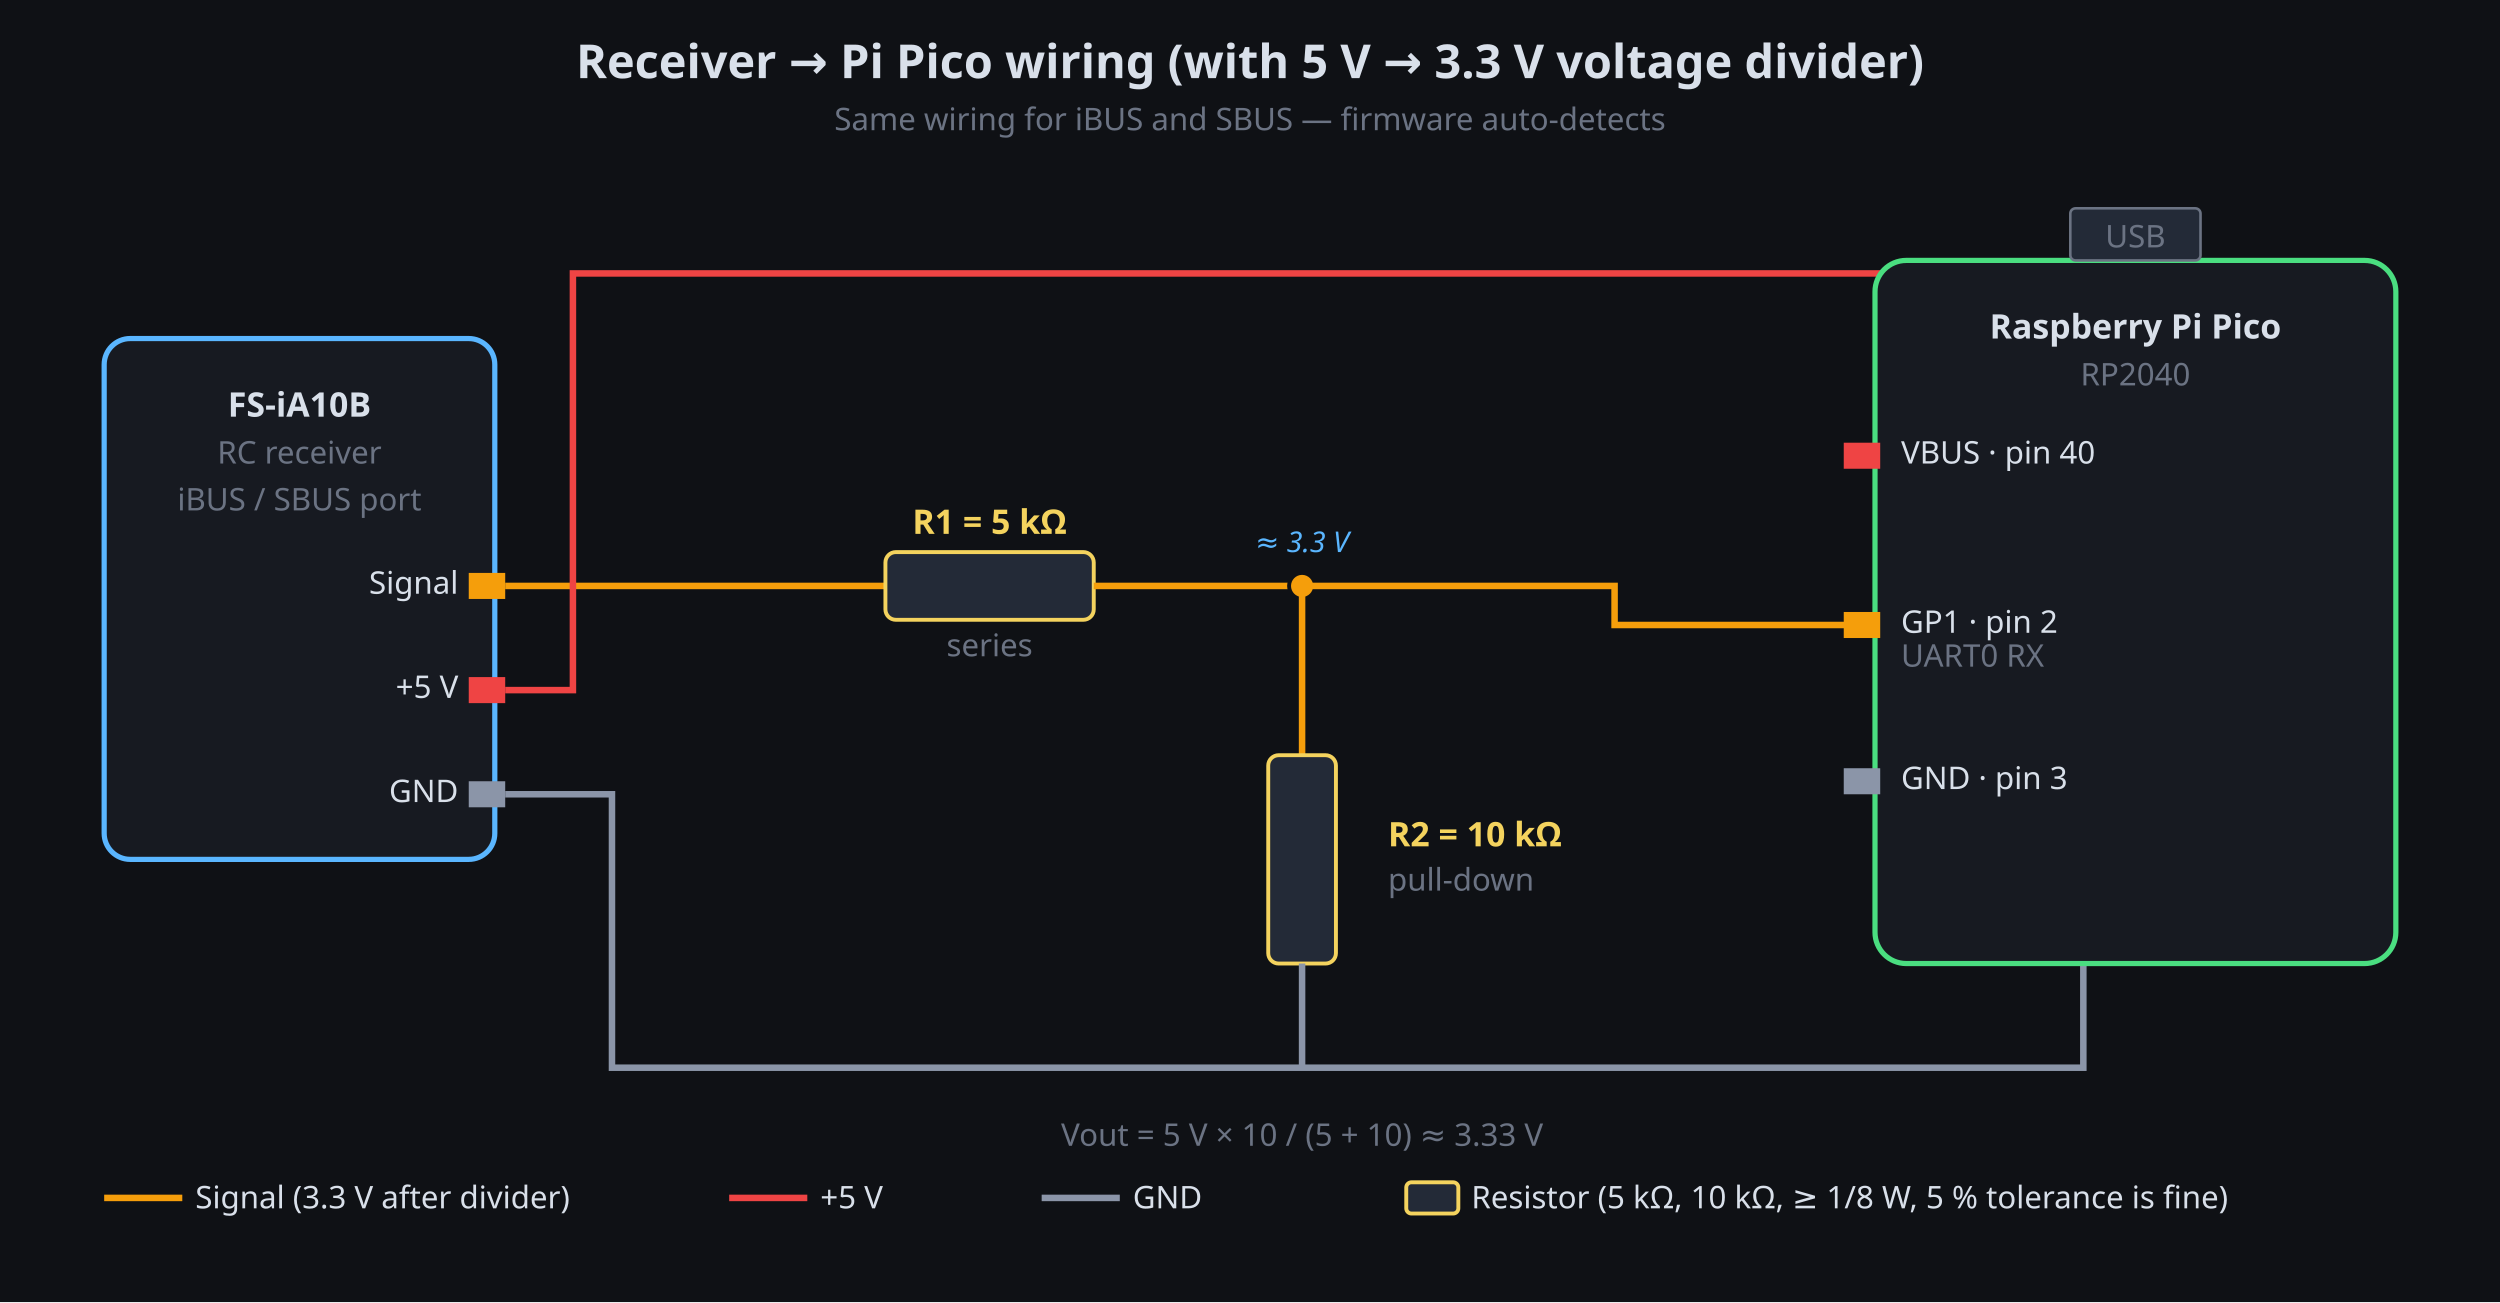
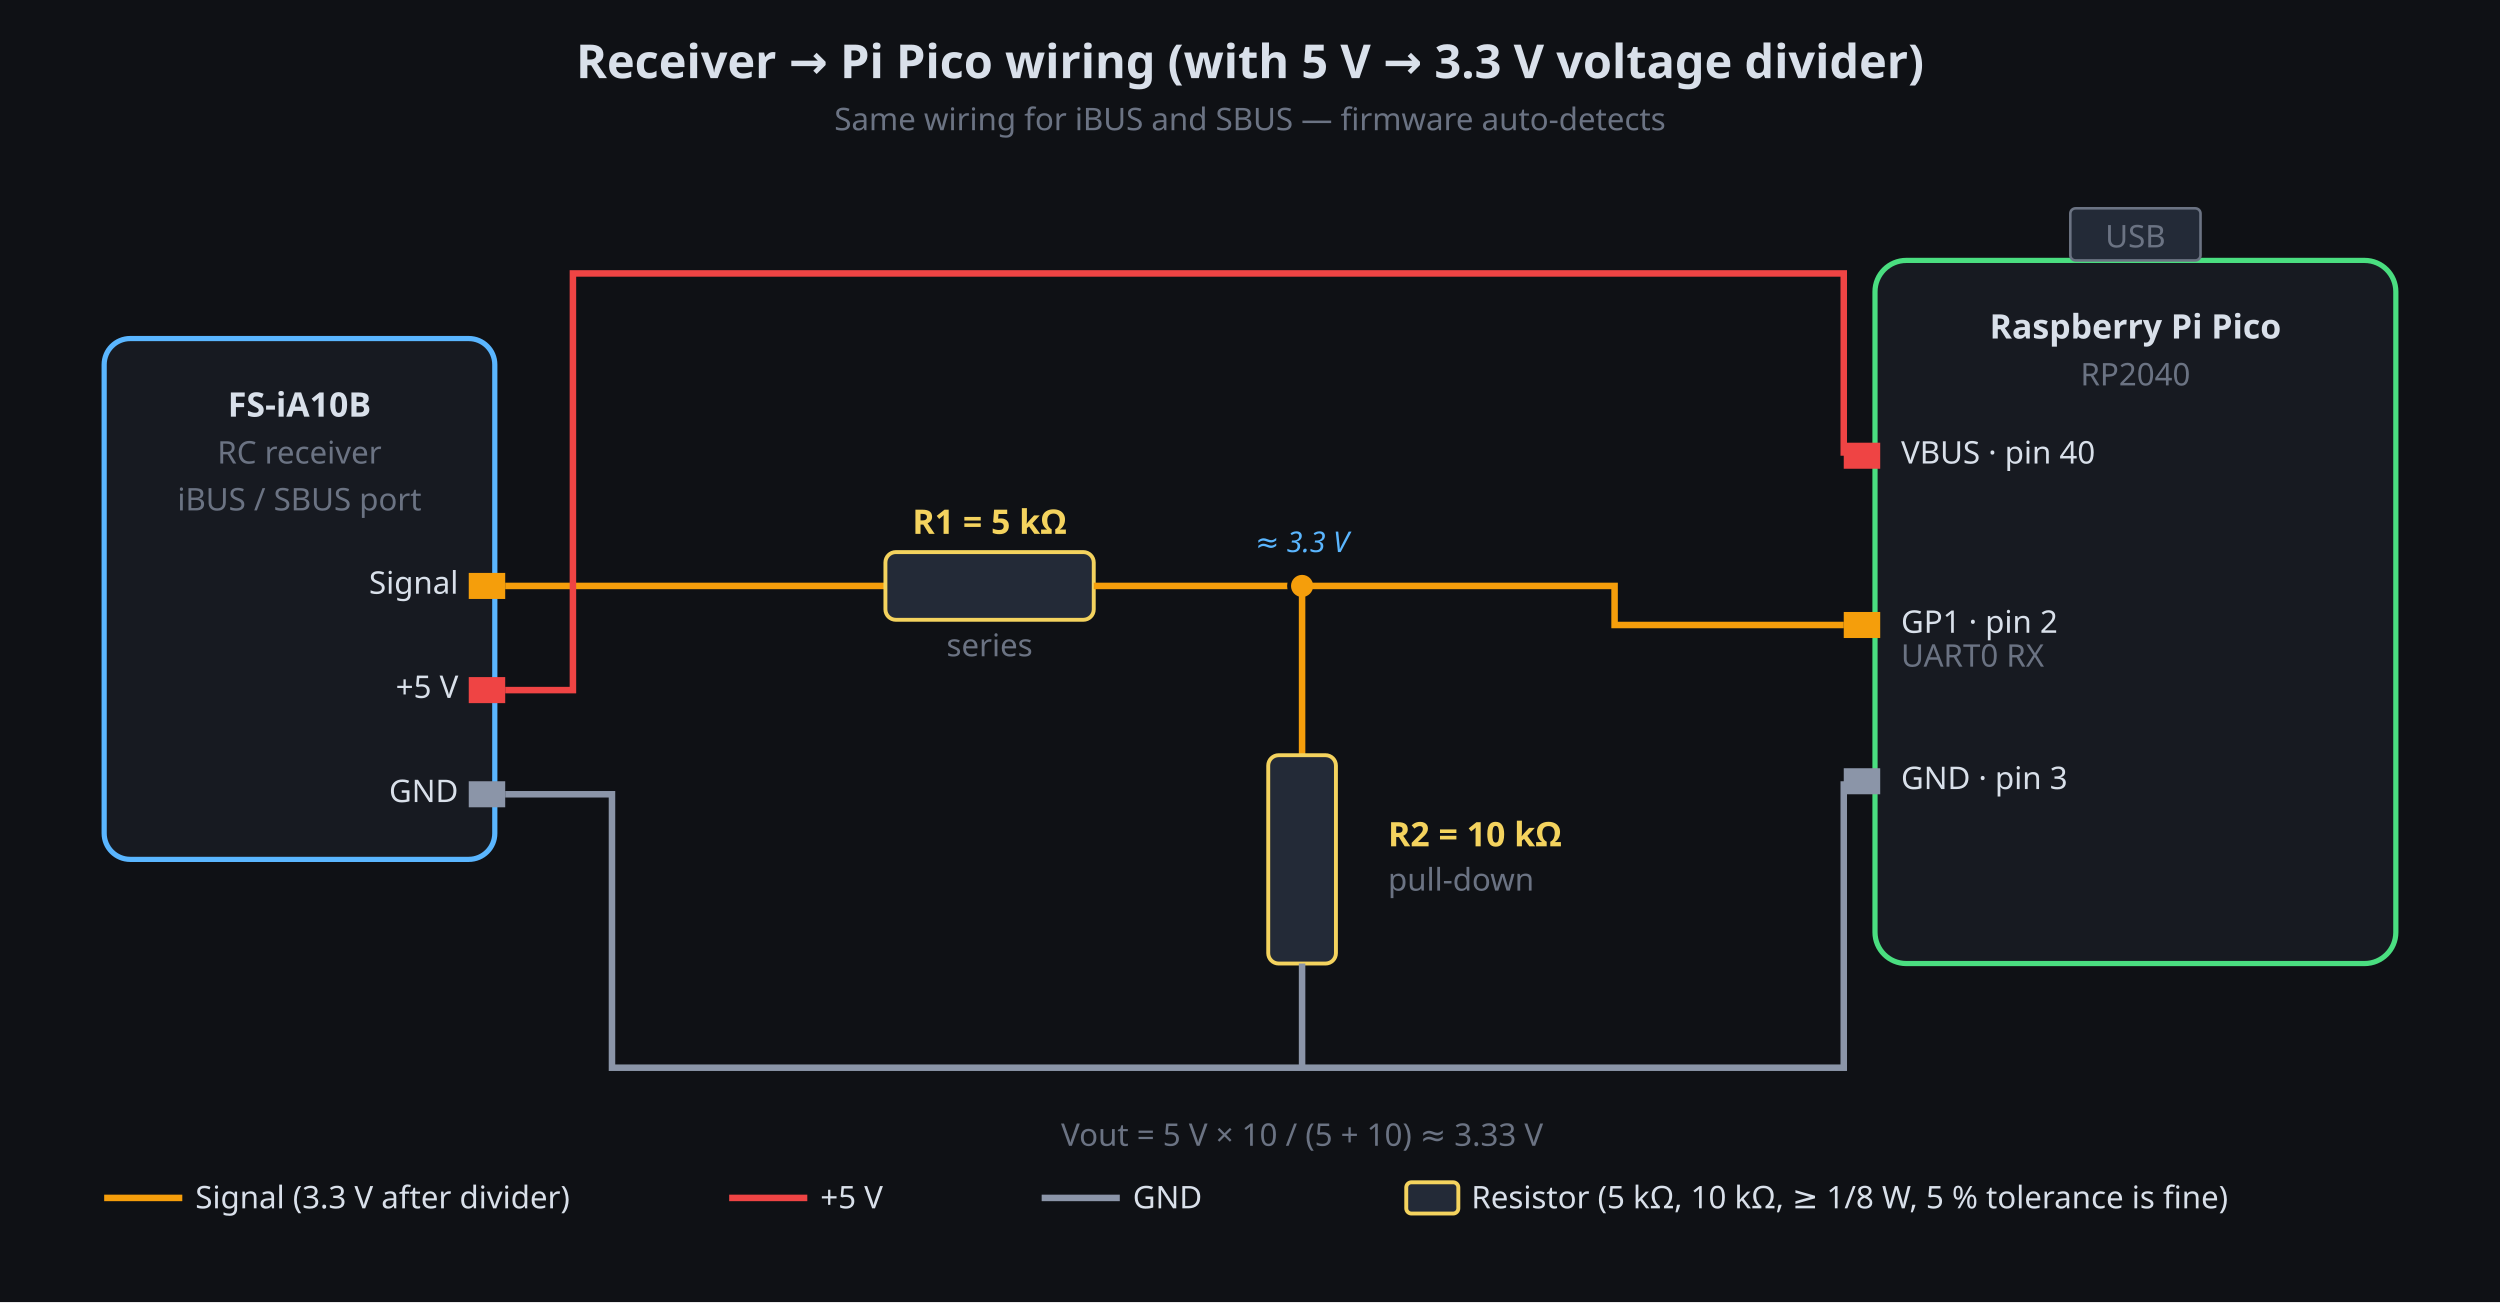
<svg xmlns="http://www.w3.org/2000/svg" viewBox="0 0 960 500" font-family="ui-sans-serif, system-ui, sans-serif">
  <defs>
    <style>
      .bg      { fill: #0f1115; }
      .panel   { fill: #171a21; stroke: #2a3040; stroke-width: 1.5; }
      .rx      { fill: #171a21; stroke: #5ab6ff; stroke-width: 2; }
      .pico    { fill: #171a21; stroke: #4ade80; stroke-width: 2; }
      .usb     { fill: #232a37; stroke: #6b7383; stroke-width: 1; }
      .resistor{ fill: #232a37; stroke: #f4d35e; stroke-width: 1.5; }
      .sig     { stroke: #f59e0b; stroke-width: 2.5; fill: none; }
      .vcc     { stroke: #ef4444; stroke-width: 2.5; fill: none; }
      .gnd     { stroke: #8b95a8; stroke-width: 2.5; fill: none; }
      .pin-sig { fill: #f59e0b; }
      .pin-vcc { fill: #ef4444; }
      .pin-gnd { fill: #8b95a8; }
      .title   { fill: #d9e0ea; font-size: 18px; font-weight: 700; }
      .sub     { fill: #6b7383; font-size: 12px; }
      .label   { fill: #d9e0ea; font-size: 13px; }
      .pin     { fill: #d9e0ea; font-size: 12px; }
      .hint    { fill: #5ab6ff; font-size: 11px; font-style: italic; }
      .rlabel  { fill: #f4d35e; font-size: 13px; font-weight: 600; }
      .node    { fill: #f59e0b; stroke: #0f1115; stroke-width: 1.5; }
    </style>
  </defs>
  <rect class="bg" width="960" height="500" />
  <text class="title" x="480" y="30" text-anchor="middle">
    Receiver → Pi Pico wiring (with 5 V → 3.3 V voltage divider)
  </text>
  <text class="sub" x="480" y="50" text-anchor="middle">
    Same wiring for iBUS and SBUS — firmware auto-detects
  </text>
  <rect class="rx" x="40" y="130" width="150" height="200" rx="10" />
  <text class="label" x="115" y="160" text-anchor="middle" font-weight="700">FS-iA10B</text>
  <text class="sub" x="115" y="178" text-anchor="middle">RC receiver</text>
  <text class="sub" x="115" y="196" text-anchor="middle">iBUS / SBUS port</text>
  <rect class="pin-sig" x="180" y="220" width="14" height="10" />
  <text class="pin" x="176" y="228" text-anchor="end">Signal</text>
  <rect class="pin-vcc" x="180" y="260" width="14" height="10" />
  <text class="pin" x="176" y="268" text-anchor="end">+5 V</text>
  <rect class="pin-gnd" x="180" y="300" width="14" height="10" />
  <text class="pin" x="176" y="308" text-anchor="end">GND</text>
  <path class="sig" d="M 194 225 L 340 225" />
  <rect class="resistor" x="340" y="212" width="80" height="26" rx="4" />
  <text class="rlabel" x="380" y="205" text-anchor="middle">R1 = 5 kΩ</text>
  <text class="sub" x="380" y="252" text-anchor="middle">series</text>
  <path class="sig" d="M 420 225 L 500 225" />
  <circle class="node" cx="500" cy="225" r="5" />
  <text class="hint" x="500" y="212" text-anchor="middle">≈ 3.3 V</text>
  <path class="sig" d="M 500 225 L 500 290" />
  <rect class="resistor" x="487" y="290" width="26" height="80" rx="4" />
  <text class="rlabel" x="533" y="325" text-anchor="start">R2 = 10 kΩ</text>
  <text class="sub" x="533" y="342" text-anchor="start">pull-down</text>
  <path class="gnd" d="M 500 370 L 500 410" />
  <text class="sub" x="500" y="440" text-anchor="middle">
    Vout = 5 V × 10 / (5 + 10) ≈ 3.33 V
  </text>
-   <path class="sig" d="M 500 225 L 620 225 L 620 240 L 720 240" />
-   <path class="vcc" d="M 194 265 L 220 265 L 220 105 L 780 105 L 780 175" />
-   <path class="gnd" d="M 194 305 L 235 305 L 235 410 L 800 410 L 800 300" />
+   <path class="sig" d="M 500 225 L 620 225 L 620 240 L 708 240" />
+   <path class="vcc" d="M 194 265 L 220 265 L 220 105 L 708 105 L 708 175" />
+   <path class="gnd" d="M 194 305 L 235 305 L 235 410 L 708 410 L 708 300" />
  <rect class="pico" x="720" y="100" width="200" height="270" rx="12" />
  <rect class="usb" x="795" y="80" width="50" height="20" rx="2" />
  <text class="sub" x="820" y="95" text-anchor="middle">USB</text>
  <text class="label" x="820" y="130" text-anchor="middle" font-weight="700">Raspberry Pi Pico</text>
  <text class="sub" x="820" y="148" text-anchor="middle">RP2040</text>
  <rect class="pin-vcc" x="708" y="170" width="14" height="10" />
  <text class="pin" x="730" y="178" text-anchor="start">VBUS · pin 40</text>
  <rect class="pin-sig" x="708" y="235" width="14" height="10" />
  <text class="pin" x="730" y="243" text-anchor="start">GP1 · pin 2</text>
  <text class="sub" x="730" y="256" text-anchor="start">UART0 RX</text>
  <rect class="pin-gnd" x="708" y="295" width="14" height="10" />
  <text class="pin" x="730" y="303" text-anchor="start">GND · pin 3</text>
  <g transform="translate(40, 460)">
    <line class="sig" x1="0" y1="0" x2="30" y2="0" />
    <text class="pin" x="35" y="4">Signal (3.3 V after divider)</text>
    <line class="vcc" x1="240" y1="0" x2="270" y2="0" />
    <text class="pin" x="275" y="4">+5 V</text>
    <line class="gnd" x1="360" y1="0" x2="390" y2="0" />
    <text class="pin" x="395" y="4">GND</text>
    <rect class="resistor" x="500" y="-6" width="20" height="12" rx="2" />
    <text class="pin" x="525" y="4">Resistor (5 kΩ, 10 kΩ, ≥ 1/8 W, 5 % tolerance is fine)</text>
  </g>
</svg>
